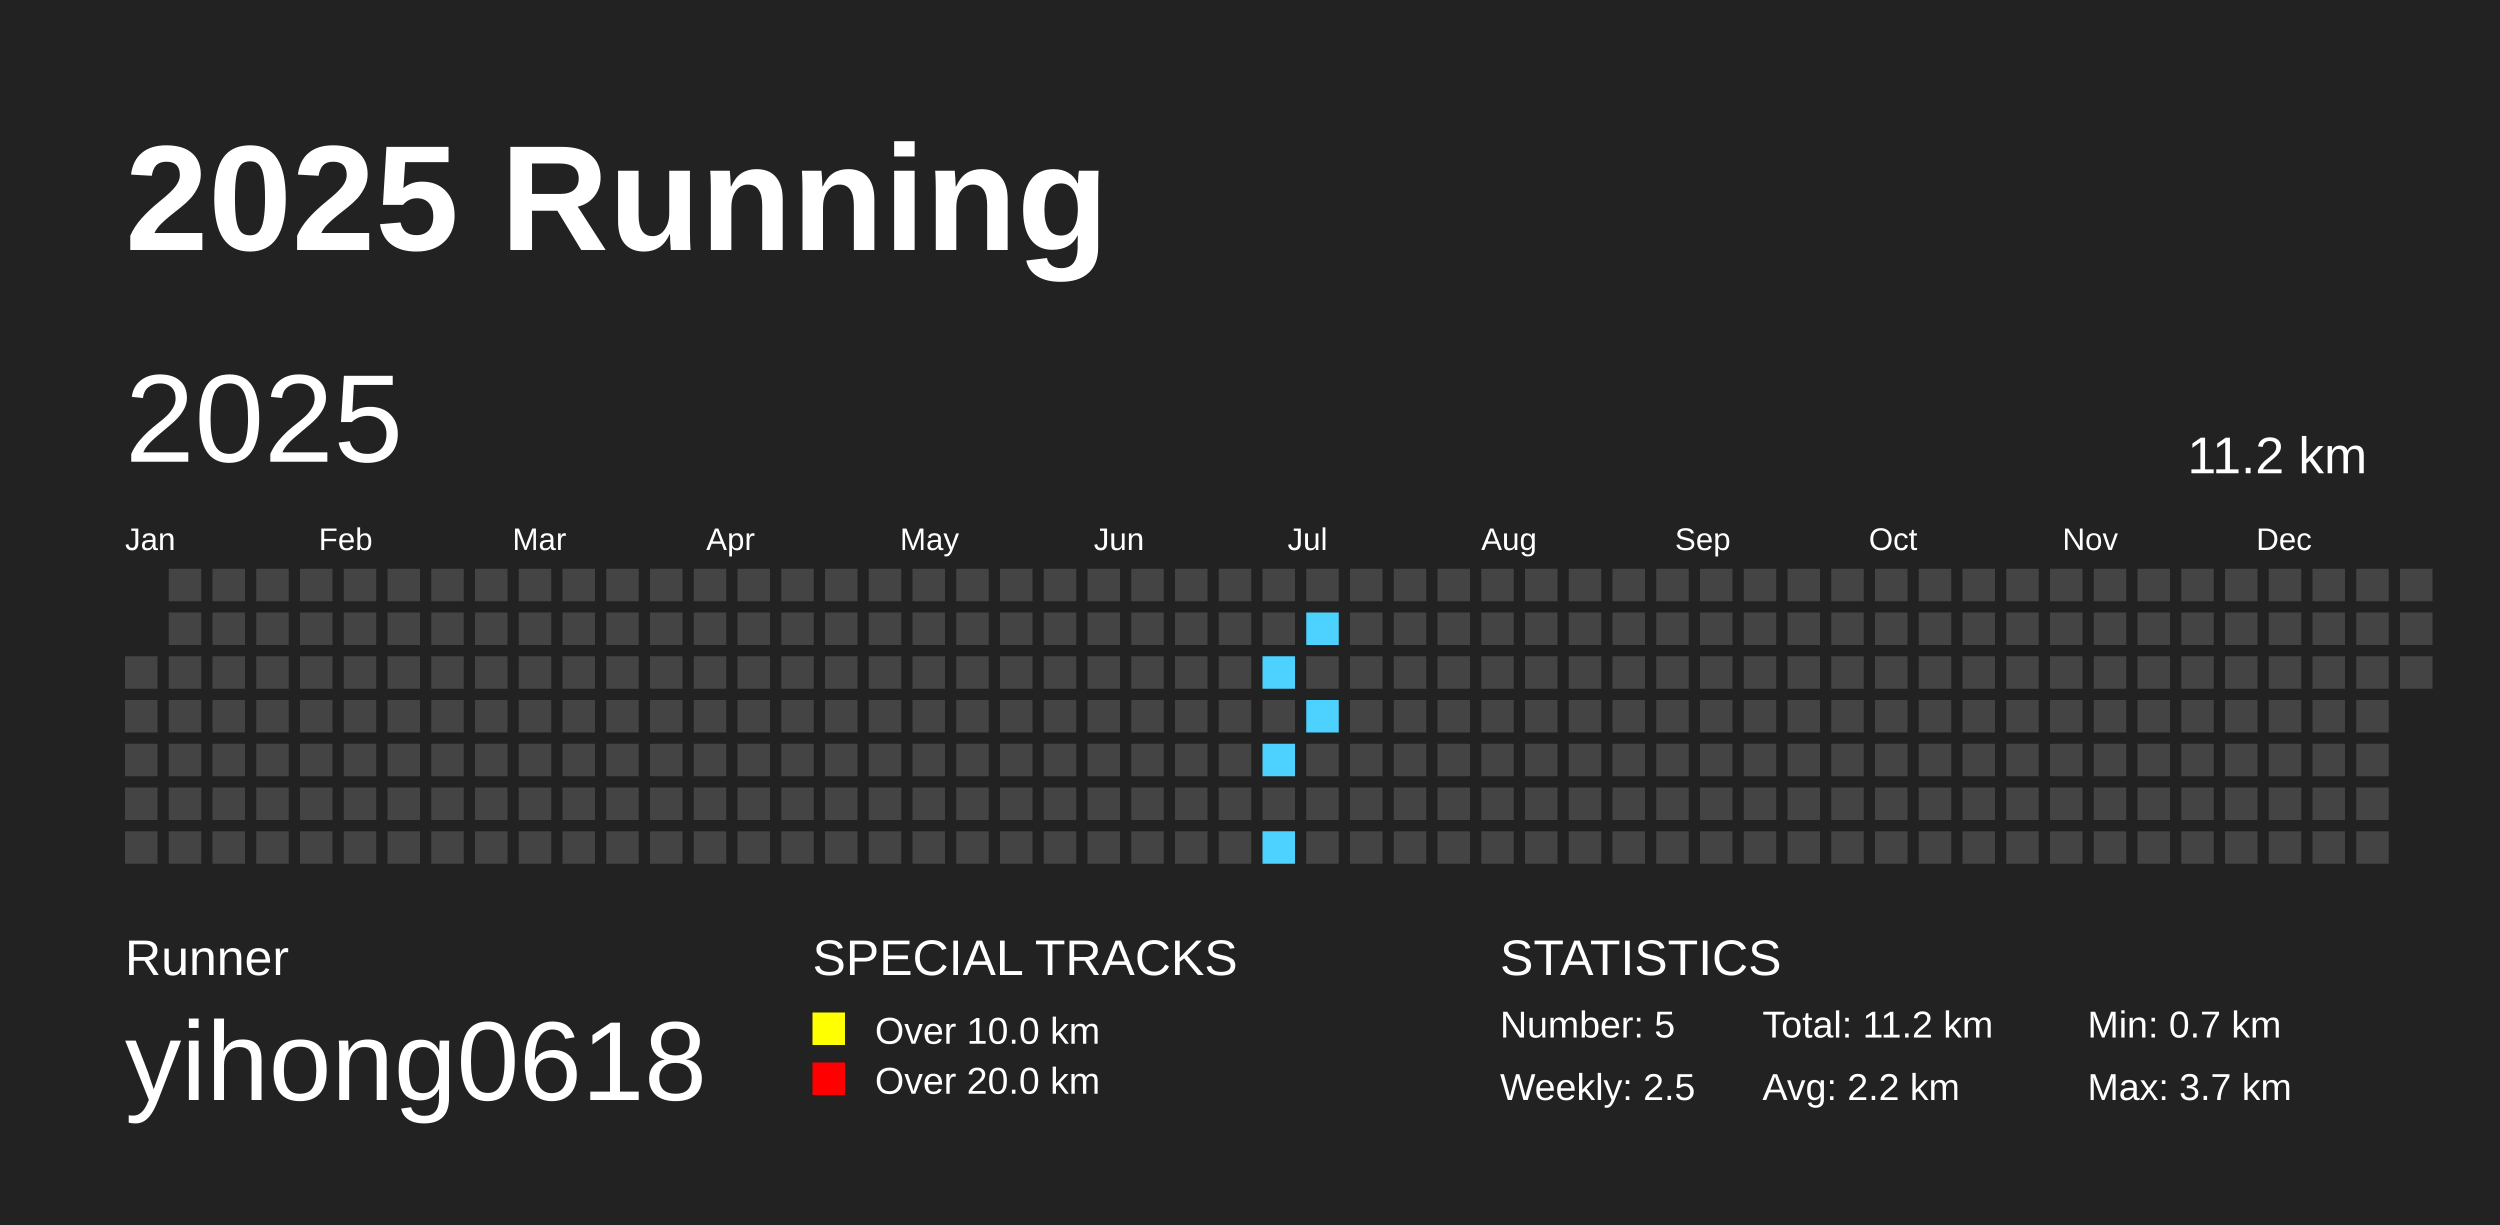
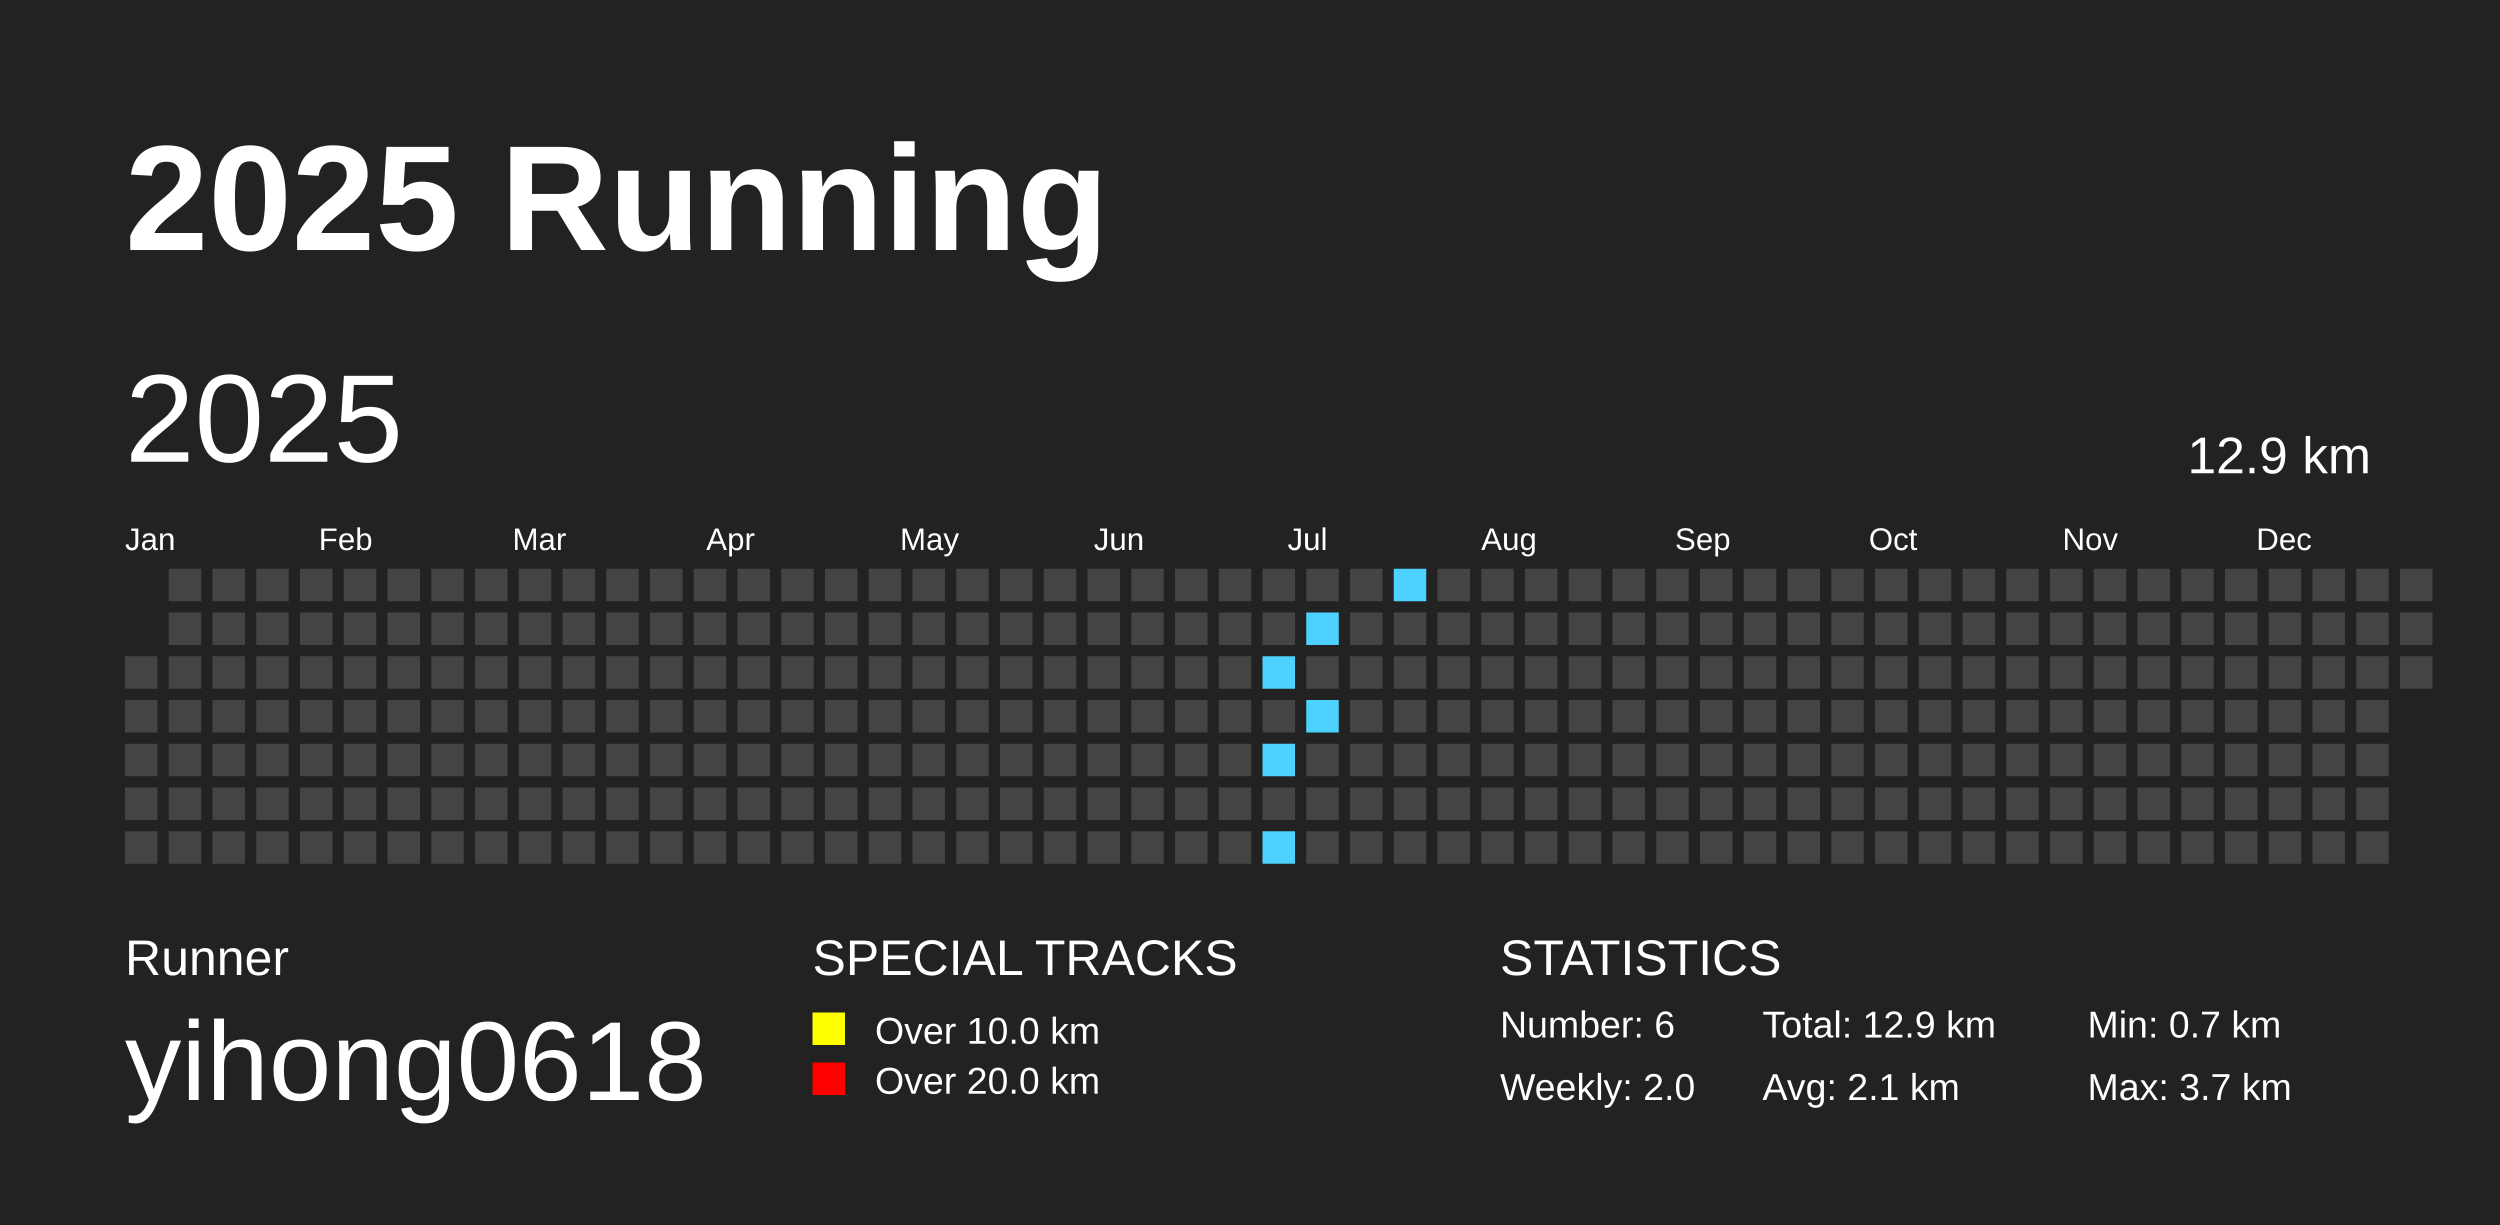
<svg xmlns="http://www.w3.org/2000/svg" baseProfile="full" height="98mm" version="1.1" viewBox="0,0,200,98" width="200mm">
  <defs />
  <rect fill="#222222" height="98" width="200" x="0" y="0" />
  <text fill="#FFFFFF" style="font-size:12px; font-family:Arial; font-weight:bold;" x="10" y="20">2025 Running</text>
  <text fill="#FFFFFF" style="font-size:4px; font-family:Arial" x="10" y="78">Runner</text>
  <text fill="#FFFFFF" style="font-size:9px; font-family:Arial" x="10" y="88">yihong0618</text>
  <text fill="#FFFFFF" style="font-size:4px; font-family:Arial" x="65" y="78">SPECIAL TRACKS</text>
  <rect fill="yellow" height="2.6" width="2.6" x="65" y="81" />
  <text fill="#FFFFFF" style="font-size:3px; font-family:Arial" x="70" y="83.5">Over 10.0 km</text>
  <rect fill="red" height="2.6" width="2.6" x="65" y="85" />
  <text fill="#FFFFFF" style="font-size:3px; font-family:Arial" x="70" y="87.5">Over 20.0 km</text>
  <text fill="#FFFFFF" style="font-size:4px; font-family:Arial" x="120" y="78">STATISTICS</text>
-   <text fill="#FFFFFF" style="font-size:3px; font-family:Arial" x="120" y="83">Number: 5</text>
-   <text fill="#FFFFFF" style="font-size:3px; font-family:Arial" x="120" y="88">Weekly: 2.5</text>
-   <text fill="#FFFFFF" style="font-size:3px; font-family:Arial" x="141" y="83">Total: 11.2 km</text>
-   <text fill="#FFFFFF" style="font-size:3px; font-family:Arial" x="141" y="88">Avg: 2.2 km</text>
+   <text fill="#FFFFFF" style="font-size:3px; font-family:Arial" x="120" y="83">Number: 6</text>
+   <text fill="#FFFFFF" style="font-size:3px; font-family:Arial" x="120" y="88">Weekly: 2.0</text>
+   <text fill="#FFFFFF" style="font-size:3px; font-family:Arial" x="141" y="83">Total: 12.9 km</text>
+   <text fill="#FFFFFF" style="font-size:3px; font-family:Arial" x="141" y="88">Avg: 2.1 km</text>
  <text fill="#FFFFFF" style="font-size:3px; font-family:Arial" x="167" y="83">Min: 0.7 km</text>
  <text fill="#FFFFFF" style="font-size:3px; font-family:Arial" x="167" y="88">Max: 3.7 km</text>
  <text dominant-baseline="hanging" fill="#FFFFFF" style="font-size:10.0px; font-family:Arial;" x="10" y="30">2025</text>
-   <text dominant-baseline="hanging" fill="#FFFFFF" style="font-size:4.125px; font-family:Arial;" x="175" y="35">11.2 km</text>
+   <text dominant-baseline="hanging" fill="#FFFFFF" style="font-size:4.125px; font-family:Arial;" x="175" y="35">12.9 km</text>
  <text fill="#FFFFFF" style="font-size:2.5px; font-family:Arial" x="10.0" y="44">Jan</text>
  <text fill="#FFFFFF" style="font-size:2.5px; font-family:Arial" x="25.5" y="44">Feb</text>
  <text fill="#FFFFFF" style="font-size:2.5px; font-family:Arial" x="41.0" y="44">Mar</text>
  <text fill="#FFFFFF" style="font-size:2.5px; font-family:Arial" x="56.5" y="44">Apr</text>
  <text fill="#FFFFFF" style="font-size:2.5px; font-family:Arial" x="72.0" y="44">May</text>
  <text fill="#FFFFFF" style="font-size:2.5px; font-family:Arial" x="87.5" y="44">Jun</text>
  <text fill="#FFFFFF" style="font-size:2.5px; font-family:Arial" x="103.0" y="44">Jul</text>
  <text fill="#FFFFFF" style="font-size:2.5px; font-family:Arial" x="118.5" y="44">Aug</text>
  <text fill="#FFFFFF" style="font-size:2.5px; font-family:Arial" x="134.0" y="44">Sep</text>
  <text fill="#FFFFFF" style="font-size:2.5px; font-family:Arial" x="149.5" y="44">Oct</text>
  <text fill="#FFFFFF" style="font-size:2.5px; font-family:Arial" x="165.0" y="44">Nov</text>
  <text fill="#FFFFFF" style="font-size:2.5px; font-family:Arial" x="180.5" y="44">Dec</text>
  <rect fill="#444444" height="2.6" width="2.6" x="10.0" y="52.5" />
  <rect fill="#444444" height="2.6" width="2.6" x="10.0" y="56.0" />
  <rect fill="#444444" height="2.6" width="2.6" x="10.0" y="59.5" />
  <rect fill="#444444" height="2.6" width="2.6" x="10.0" y="63.0" />
  <rect fill="#444444" height="2.6" width="2.6" x="10.0" y="66.5" />
  <rect fill="#444444" height="2.6" width="2.6" x="13.5" y="45.5" />
  <rect fill="#444444" height="2.6" width="2.6" x="13.5" y="49.0" />
  <rect fill="#444444" height="2.6" width="2.6" x="13.5" y="52.5" />
  <rect fill="#444444" height="2.6" width="2.6" x="13.5" y="56.0" />
  <rect fill="#444444" height="2.6" width="2.6" x="13.5" y="59.5" />
  <rect fill="#444444" height="2.6" width="2.6" x="13.5" y="63.0" />
  <rect fill="#444444" height="2.6" width="2.6" x="13.5" y="66.5" />
  <rect fill="#444444" height="2.6" width="2.6" x="17.0" y="45.5" />
  <rect fill="#444444" height="2.6" width="2.6" x="17.0" y="49.0" />
  <rect fill="#444444" height="2.6" width="2.6" x="17.0" y="52.5" />
  <rect fill="#444444" height="2.6" width="2.6" x="17.0" y="56.0" />
  <rect fill="#444444" height="2.6" width="2.6" x="17.0" y="59.5" />
  <rect fill="#444444" height="2.6" width="2.6" x="17.0" y="63.0" />
  <rect fill="#444444" height="2.6" width="2.6" x="17.0" y="66.5" />
  <rect fill="#444444" height="2.6" width="2.6" x="20.5" y="45.5" />
  <rect fill="#444444" height="2.6" width="2.6" x="20.5" y="49.0" />
  <rect fill="#444444" height="2.6" width="2.6" x="20.5" y="52.5" />
  <rect fill="#444444" height="2.6" width="2.6" x="20.5" y="56.0" />
  <rect fill="#444444" height="2.6" width="2.6" x="20.5" y="59.5" />
  <rect fill="#444444" height="2.6" width="2.6" x="20.5" y="63.0" />
  <rect fill="#444444" height="2.6" width="2.6" x="20.5" y="66.5" />
  <rect fill="#444444" height="2.6" width="2.6" x="24.0" y="45.5" />
  <rect fill="#444444" height="2.6" width="2.6" x="24.0" y="49.0" />
  <rect fill="#444444" height="2.6" width="2.6" x="24.0" y="52.5" />
  <rect fill="#444444" height="2.6" width="2.6" x="24.0" y="56.0" />
  <rect fill="#444444" height="2.6" width="2.6" x="24.0" y="59.5" />
  <rect fill="#444444" height="2.6" width="2.6" x="24.0" y="63.0" />
  <rect fill="#444444" height="2.6" width="2.6" x="24.0" y="66.5" />
  <rect fill="#444444" height="2.6" width="2.6" x="27.5" y="45.5" />
  <rect fill="#444444" height="2.6" width="2.6" x="27.5" y="49.0" />
  <rect fill="#444444" height="2.6" width="2.6" x="27.5" y="52.5" />
  <rect fill="#444444" height="2.6" width="2.6" x="27.5" y="56.0" />
  <rect fill="#444444" height="2.6" width="2.6" x="27.5" y="59.5" />
  <rect fill="#444444" height="2.6" width="2.6" x="27.5" y="63.0" />
  <rect fill="#444444" height="2.6" width="2.6" x="27.5" y="66.5" />
  <rect fill="#444444" height="2.6" width="2.6" x="31.0" y="45.5" />
  <rect fill="#444444" height="2.6" width="2.6" x="31.0" y="49.0" />
  <rect fill="#444444" height="2.6" width="2.6" x="31.0" y="52.5" />
  <rect fill="#444444" height="2.6" width="2.6" x="31.0" y="56.0" />
  <rect fill="#444444" height="2.6" width="2.6" x="31.0" y="59.5" />
  <rect fill="#444444" height="2.6" width="2.6" x="31.0" y="63.0" />
  <rect fill="#444444" height="2.6" width="2.6" x="31.0" y="66.5" />
  <rect fill="#444444" height="2.6" width="2.6" x="34.5" y="45.5" />
  <rect fill="#444444" height="2.6" width="2.6" x="34.5" y="49.0" />
  <rect fill="#444444" height="2.6" width="2.6" x="34.5" y="52.5" />
  <rect fill="#444444" height="2.6" width="2.6" x="34.5" y="56.0" />
  <rect fill="#444444" height="2.6" width="2.6" x="34.5" y="59.5" />
  <rect fill="#444444" height="2.6" width="2.6" x="34.5" y="63.0" />
  <rect fill="#444444" height="2.6" width="2.6" x="34.5" y="66.5" />
  <rect fill="#444444" height="2.6" width="2.6" x="38.0" y="45.5" />
  <rect fill="#444444" height="2.6" width="2.6" x="38.0" y="49.0" />
  <rect fill="#444444" height="2.6" width="2.6" x="38.0" y="52.5" />
  <rect fill="#444444" height="2.6" width="2.6" x="38.0" y="56.0" />
  <rect fill="#444444" height="2.6" width="2.6" x="38.0" y="59.5" />
  <rect fill="#444444" height="2.6" width="2.6" x="38.0" y="63.0" />
  <rect fill="#444444" height="2.6" width="2.6" x="38.0" y="66.5" />
  <rect fill="#444444" height="2.6" width="2.6" x="41.5" y="45.5" />
  <rect fill="#444444" height="2.6" width="2.6" x="41.5" y="49.0" />
  <rect fill="#444444" height="2.6" width="2.6" x="41.5" y="52.5" />
  <rect fill="#444444" height="2.6" width="2.6" x="41.5" y="56.0" />
  <rect fill="#444444" height="2.6" width="2.6" x="41.5" y="59.5" />
  <rect fill="#444444" height="2.6" width="2.6" x="41.5" y="63.0" />
  <rect fill="#444444" height="2.6" width="2.6" x="41.5" y="66.5" />
  <rect fill="#444444" height="2.6" width="2.6" x="45.0" y="45.5" />
  <rect fill="#444444" height="2.6" width="2.6" x="45.0" y="49.0" />
  <rect fill="#444444" height="2.6" width="2.6" x="45.0" y="52.5" />
  <rect fill="#444444" height="2.6" width="2.6" x="45.0" y="56.0" />
  <rect fill="#444444" height="2.6" width="2.6" x="45.0" y="59.5" />
  <rect fill="#444444" height="2.6" width="2.6" x="45.0" y="63.0" />
  <rect fill="#444444" height="2.6" width="2.6" x="45.0" y="66.5" />
  <rect fill="#444444" height="2.6" width="2.6" x="48.5" y="45.5" />
  <rect fill="#444444" height="2.6" width="2.6" x="48.5" y="49.0" />
  <rect fill="#444444" height="2.6" width="2.6" x="48.5" y="52.5" />
  <rect fill="#444444" height="2.6" width="2.6" x="48.5" y="56.0" />
  <rect fill="#444444" height="2.6" width="2.6" x="48.5" y="59.5" />
  <rect fill="#444444" height="2.6" width="2.6" x="48.5" y="63.0" />
  <rect fill="#444444" height="2.6" width="2.6" x="48.5" y="66.5" />
  <rect fill="#444444" height="2.6" width="2.6" x="52.0" y="45.5" />
  <rect fill="#444444" height="2.6" width="2.6" x="52.0" y="49.0" />
  <rect fill="#444444" height="2.6" width="2.6" x="52.0" y="52.5" />
  <rect fill="#444444" height="2.6" width="2.6" x="52.0" y="56.0" />
  <rect fill="#444444" height="2.6" width="2.6" x="52.0" y="59.5" />
  <rect fill="#444444" height="2.6" width="2.6" x="52.0" y="63.0" />
  <rect fill="#444444" height="2.6" width="2.6" x="52.0" y="66.5" />
  <rect fill="#444444" height="2.6" width="2.6" x="55.5" y="45.5" />
  <rect fill="#444444" height="2.6" width="2.6" x="55.5" y="49.0" />
  <rect fill="#444444" height="2.6" width="2.6" x="55.5" y="52.5" />
  <rect fill="#444444" height="2.6" width="2.6" x="55.5" y="56.0" />
  <rect fill="#444444" height="2.6" width="2.6" x="55.5" y="59.5" />
  <rect fill="#444444" height="2.6" width="2.6" x="55.5" y="63.0" />
  <rect fill="#444444" height="2.6" width="2.6" x="55.5" y="66.5" />
  <rect fill="#444444" height="2.6" width="2.6" x="59.0" y="45.5" />
  <rect fill="#444444" height="2.6" width="2.6" x="59.0" y="49.0" />
  <rect fill="#444444" height="2.6" width="2.6" x="59.0" y="52.5" />
  <rect fill="#444444" height="2.6" width="2.6" x="59.0" y="56.0" />
  <rect fill="#444444" height="2.6" width="2.6" x="59.0" y="59.5" />
  <rect fill="#444444" height="2.6" width="2.6" x="59.0" y="63.0" />
  <rect fill="#444444" height="2.6" width="2.6" x="59.0" y="66.5" />
  <rect fill="#444444" height="2.6" width="2.6" x="62.5" y="45.5" />
  <rect fill="#444444" height="2.6" width="2.6" x="62.5" y="49.0" />
  <rect fill="#444444" height="2.6" width="2.6" x="62.5" y="52.5" />
  <rect fill="#444444" height="2.6" width="2.6" x="62.5" y="56.0" />
  <rect fill="#444444" height="2.6" width="2.6" x="62.5" y="59.5" />
  <rect fill="#444444" height="2.6" width="2.6" x="62.5" y="63.0" />
  <rect fill="#444444" height="2.6" width="2.6" x="62.5" y="66.5" />
  <rect fill="#444444" height="2.6" width="2.6" x="66.0" y="45.5" />
  <rect fill="#444444" height="2.6" width="2.6" x="66.0" y="49.0" />
  <rect fill="#444444" height="2.6" width="2.6" x="66.0" y="52.5" />
  <rect fill="#444444" height="2.6" width="2.6" x="66.0" y="56.0" />
  <rect fill="#444444" height="2.6" width="2.6" x="66.0" y="59.5" />
  <rect fill="#444444" height="2.6" width="2.6" x="66.0" y="63.0" />
  <rect fill="#444444" height="2.6" width="2.6" x="66.0" y="66.5" />
  <rect fill="#444444" height="2.6" width="2.6" x="69.5" y="45.5" />
  <rect fill="#444444" height="2.6" width="2.6" x="69.5" y="49.0" />
  <rect fill="#444444" height="2.6" width="2.6" x="69.5" y="52.5" />
  <rect fill="#444444" height="2.6" width="2.6" x="69.5" y="56.0" />
  <rect fill="#444444" height="2.6" width="2.6" x="69.5" y="59.5" />
  <rect fill="#444444" height="2.6" width="2.6" x="69.5" y="63.0" />
  <rect fill="#444444" height="2.6" width="2.6" x="69.5" y="66.5" />
  <rect fill="#444444" height="2.6" width="2.6" x="73.0" y="45.5" />
  <rect fill="#444444" height="2.6" width="2.6" x="73.0" y="49.0" />
  <rect fill="#444444" height="2.6" width="2.6" x="73.0" y="52.5" />
  <rect fill="#444444" height="2.6" width="2.6" x="73.0" y="56.0" />
  <rect fill="#444444" height="2.6" width="2.6" x="73.0" y="59.5" />
  <rect fill="#444444" height="2.6" width="2.6" x="73.0" y="63.0" />
  <rect fill="#444444" height="2.6" width="2.6" x="73.0" y="66.5" />
  <rect fill="#444444" height="2.6" width="2.6" x="76.5" y="45.5" />
  <rect fill="#444444" height="2.6" width="2.6" x="76.5" y="49.0" />
  <rect fill="#444444" height="2.6" width="2.6" x="76.5" y="52.5" />
  <rect fill="#444444" height="2.6" width="2.6" x="76.5" y="56.0" />
  <rect fill="#444444" height="2.6" width="2.6" x="76.5" y="59.5" />
  <rect fill="#444444" height="2.6" width="2.6" x="76.5" y="63.0" />
  <rect fill="#444444" height="2.6" width="2.6" x="76.5" y="66.5" />
  <rect fill="#444444" height="2.6" width="2.6" x="80.0" y="45.5" />
  <rect fill="#444444" height="2.6" width="2.6" x="80.0" y="49.0" />
  <rect fill="#444444" height="2.6" width="2.6" x="80.0" y="52.5" />
  <rect fill="#444444" height="2.6" width="2.6" x="80.0" y="56.0" />
  <rect fill="#444444" height="2.6" width="2.6" x="80.0" y="59.5" />
  <rect fill="#444444" height="2.6" width="2.6" x="80.0" y="63.0" />
  <rect fill="#444444" height="2.6" width="2.6" x="80.0" y="66.5" />
  <rect fill="#444444" height="2.6" width="2.6" x="83.5" y="45.5" />
  <rect fill="#444444" height="2.6" width="2.6" x="83.5" y="49.0" />
  <rect fill="#444444" height="2.6" width="2.6" x="83.5" y="52.5" />
  <rect fill="#444444" height="2.6" width="2.6" x="83.5" y="56.0" />
  <rect fill="#444444" height="2.6" width="2.6" x="83.5" y="59.5" />
  <rect fill="#444444" height="2.6" width="2.6" x="83.5" y="63.0" />
  <rect fill="#444444" height="2.6" width="2.6" x="83.5" y="66.5" />
  <rect fill="#444444" height="2.6" width="2.6" x="87.0" y="45.5" />
  <rect fill="#444444" height="2.6" width="2.6" x="87.0" y="49.0" />
  <rect fill="#444444" height="2.6" width="2.6" x="87.0" y="52.5" />
  <rect fill="#444444" height="2.6" width="2.6" x="87.0" y="56.0" />
  <rect fill="#444444" height="2.6" width="2.6" x="87.0" y="59.5" />
  <rect fill="#444444" height="2.6" width="2.6" x="87.0" y="63.0" />
  <rect fill="#444444" height="2.6" width="2.6" x="87.0" y="66.5" />
  <rect fill="#444444" height="2.6" width="2.6" x="90.5" y="45.5" />
  <rect fill="#444444" height="2.6" width="2.6" x="90.5" y="49.0" />
  <rect fill="#444444" height="2.6" width="2.6" x="90.5" y="52.5" />
  <rect fill="#444444" height="2.6" width="2.6" x="90.5" y="56.0" />
  <rect fill="#444444" height="2.6" width="2.6" x="90.5" y="59.5" />
  <rect fill="#444444" height="2.6" width="2.6" x="90.5" y="63.0" />
  <rect fill="#444444" height="2.6" width="2.6" x="90.5" y="66.5" />
  <rect fill="#444444" height="2.6" width="2.6" x="94.0" y="45.5" />
  <rect fill="#444444" height="2.6" width="2.6" x="94.0" y="49.0" />
  <rect fill="#444444" height="2.6" width="2.6" x="94.0" y="52.5" />
  <rect fill="#444444" height="2.6" width="2.6" x="94.0" y="56.0" />
  <rect fill="#444444" height="2.6" width="2.6" x="94.0" y="59.5" />
  <rect fill="#444444" height="2.6" width="2.6" x="94.0" y="63.0" />
  <rect fill="#444444" height="2.6" width="2.6" x="94.0" y="66.5" />
  <rect fill="#444444" height="2.6" width="2.6" x="97.5" y="45.5" />
  <rect fill="#444444" height="2.6" width="2.6" x="97.5" y="49.0" />
  <rect fill="#444444" height="2.6" width="2.6" x="97.5" y="52.5" />
  <rect fill="#444444" height="2.6" width="2.6" x="97.5" y="56.0" />
  <rect fill="#444444" height="2.6" width="2.6" x="97.5" y="59.5" />
  <rect fill="#444444" height="2.6" width="2.6" x="97.5" y="63.0" />
  <rect fill="#444444" height="2.6" width="2.6" x="97.5" y="66.5" />
  <rect fill="#444444" height="2.6" width="2.6" x="101.0" y="45.5" />
  <rect fill="#444444" height="2.6" width="2.6" x="101.0" y="49.0" />
  <rect fill="#4DD2FF" height="2.6" width="2.6" x="101.0" y="52.5" />
  <rect fill="#444444" height="2.6" width="2.6" x="101.0" y="56.0" />
  <rect fill="#4DD2FF" height="2.6" width="2.6" x="101.0" y="59.5" />
  <rect fill="#444444" height="2.6" width="2.6" x="101.0" y="63.0" />
  <rect fill="#4DD2FF" height="2.6" width="2.6" x="101.0" y="66.5" />
  <rect fill="#444444" height="2.6" width="2.6" x="104.5" y="45.5" />
  <rect fill="#4DD2FF" height="2.6" width="2.6" x="104.5" y="49.0" />
  <rect fill="#444444" height="2.6" width="2.6" x="104.5" y="52.5" />
  <rect fill="#4DD2FF" height="2.6" width="2.6" x="104.5" y="56.0" />
  <rect fill="#444444" height="2.6" width="2.6" x="104.5" y="59.5" />
  <rect fill="#444444" height="2.6" width="2.6" x="104.5" y="63.0" />
  <rect fill="#444444" height="2.6" width="2.6" x="104.5" y="66.5" />
  <rect fill="#444444" height="2.6" width="2.6" x="108.0" y="45.5" />
  <rect fill="#444444" height="2.6" width="2.6" x="108.0" y="49.0" />
  <rect fill="#444444" height="2.6" width="2.6" x="108.0" y="52.5" />
  <rect fill="#444444" height="2.6" width="2.6" x="108.0" y="56.0" />
  <rect fill="#444444" height="2.6" width="2.6" x="108.0" y="59.5" />
  <rect fill="#444444" height="2.6" width="2.6" x="108.0" y="63.0" />
  <rect fill="#444444" height="2.6" width="2.6" x="108.0" y="66.5" />
-   <rect fill="#444444" height="2.6" width="2.6" x="111.5" y="45.5" />
+   <rect fill="#4DD2FF" height="2.6" width="2.6" x="111.5" y="45.5" />
  <rect fill="#444444" height="2.6" width="2.6" x="111.5" y="49.0" />
  <rect fill="#444444" height="2.6" width="2.6" x="111.5" y="52.5" />
  <rect fill="#444444" height="2.6" width="2.6" x="111.5" y="56.0" />
  <rect fill="#444444" height="2.6" width="2.6" x="111.5" y="59.5" />
  <rect fill="#444444" height="2.6" width="2.6" x="111.5" y="63.0" />
  <rect fill="#444444" height="2.6" width="2.6" x="111.5" y="66.5" />
  <rect fill="#444444" height="2.6" width="2.6" x="115.0" y="45.5" />
  <rect fill="#444444" height="2.6" width="2.6" x="115.0" y="49.0" />
  <rect fill="#444444" height="2.6" width="2.6" x="115.0" y="52.5" />
  <rect fill="#444444" height="2.6" width="2.6" x="115.0" y="56.0" />
  <rect fill="#444444" height="2.6" width="2.6" x="115.0" y="59.5" />
  <rect fill="#444444" height="2.6" width="2.6" x="115.0" y="63.0" />
  <rect fill="#444444" height="2.6" width="2.6" x="115.0" y="66.5" />
  <rect fill="#444444" height="2.6" width="2.6" x="118.5" y="45.5" />
  <rect fill="#444444" height="2.6" width="2.6" x="118.5" y="49.0" />
  <rect fill="#444444" height="2.6" width="2.6" x="118.5" y="52.5" />
  <rect fill="#444444" height="2.6" width="2.6" x="118.5" y="56.0" />
  <rect fill="#444444" height="2.6" width="2.6" x="118.5" y="59.5" />
  <rect fill="#444444" height="2.6" width="2.6" x="118.5" y="63.0" />
  <rect fill="#444444" height="2.6" width="2.6" x="118.5" y="66.5" />
  <rect fill="#444444" height="2.6" width="2.6" x="122.0" y="45.5" />
  <rect fill="#444444" height="2.6" width="2.6" x="122.0" y="49.0" />
  <rect fill="#444444" height="2.6" width="2.6" x="122.0" y="52.5" />
  <rect fill="#444444" height="2.6" width="2.6" x="122.0" y="56.0" />
  <rect fill="#444444" height="2.6" width="2.6" x="122.0" y="59.5" />
  <rect fill="#444444" height="2.6" width="2.6" x="122.0" y="63.0" />
  <rect fill="#444444" height="2.6" width="2.6" x="122.0" y="66.5" />
  <rect fill="#444444" height="2.6" width="2.6" x="125.5" y="45.5" />
  <rect fill="#444444" height="2.6" width="2.6" x="125.5" y="49.0" />
  <rect fill="#444444" height="2.6" width="2.6" x="125.5" y="52.5" />
  <rect fill="#444444" height="2.6" width="2.6" x="125.5" y="56.0" />
  <rect fill="#444444" height="2.6" width="2.6" x="125.5" y="59.5" />
  <rect fill="#444444" height="2.6" width="2.6" x="125.5" y="63.0" />
  <rect fill="#444444" height="2.6" width="2.6" x="125.5" y="66.5" />
  <rect fill="#444444" height="2.6" width="2.6" x="129.0" y="45.5" />
  <rect fill="#444444" height="2.6" width="2.6" x="129.0" y="49.0" />
  <rect fill="#444444" height="2.6" width="2.6" x="129.0" y="52.5" />
  <rect fill="#444444" height="2.6" width="2.6" x="129.0" y="56.0" />
  <rect fill="#444444" height="2.6" width="2.6" x="129.0" y="59.5" />
  <rect fill="#444444" height="2.6" width="2.6" x="129.0" y="63.0" />
  <rect fill="#444444" height="2.6" width="2.6" x="129.0" y="66.5" />
  <rect fill="#444444" height="2.6" width="2.6" x="132.5" y="45.5" />
  <rect fill="#444444" height="2.6" width="2.6" x="132.5" y="49.0" />
  <rect fill="#444444" height="2.6" width="2.6" x="132.5" y="52.5" />
  <rect fill="#444444" height="2.6" width="2.6" x="132.5" y="56.0" />
  <rect fill="#444444" height="2.6" width="2.6" x="132.5" y="59.5" />
  <rect fill="#444444" height="2.6" width="2.6" x="132.5" y="63.0" />
  <rect fill="#444444" height="2.6" width="2.6" x="132.5" y="66.5" />
  <rect fill="#444444" height="2.6" width="2.6" x="136.0" y="45.5" />
  <rect fill="#444444" height="2.6" width="2.6" x="136.0" y="49.0" />
  <rect fill="#444444" height="2.6" width="2.6" x="136.0" y="52.5" />
  <rect fill="#444444" height="2.6" width="2.6" x="136.0" y="56.0" />
  <rect fill="#444444" height="2.6" width="2.6" x="136.0" y="59.5" />
  <rect fill="#444444" height="2.6" width="2.6" x="136.0" y="63.0" />
  <rect fill="#444444" height="2.6" width="2.6" x="136.0" y="66.5" />
  <rect fill="#444444" height="2.6" width="2.6" x="139.5" y="45.5" />
  <rect fill="#444444" height="2.6" width="2.6" x="139.5" y="49.0" />
  <rect fill="#444444" height="2.6" width="2.6" x="139.5" y="52.5" />
  <rect fill="#444444" height="2.6" width="2.6" x="139.5" y="56.0" />
  <rect fill="#444444" height="2.6" width="2.6" x="139.5" y="59.5" />
  <rect fill="#444444" height="2.6" width="2.6" x="139.5" y="63.0" />
  <rect fill="#444444" height="2.6" width="2.6" x="139.5" y="66.5" />
  <rect fill="#444444" height="2.6" width="2.6" x="143.0" y="45.5" />
  <rect fill="#444444" height="2.6" width="2.6" x="143.0" y="49.0" />
  <rect fill="#444444" height="2.6" width="2.6" x="143.0" y="52.5" />
  <rect fill="#444444" height="2.6" width="2.6" x="143.0" y="56.0" />
  <rect fill="#444444" height="2.6" width="2.6" x="143.0" y="59.5" />
  <rect fill="#444444" height="2.6" width="2.6" x="143.0" y="63.0" />
  <rect fill="#444444" height="2.6" width="2.6" x="143.0" y="66.5" />
  <rect fill="#444444" height="2.6" width="2.6" x="146.5" y="45.5" />
  <rect fill="#444444" height="2.6" width="2.6" x="146.5" y="49.0" />
  <rect fill="#444444" height="2.6" width="2.6" x="146.5" y="52.5" />
  <rect fill="#444444" height="2.6" width="2.6" x="146.5" y="56.0" />
  <rect fill="#444444" height="2.6" width="2.6" x="146.5" y="59.5" />
  <rect fill="#444444" height="2.6" width="2.6" x="146.5" y="63.0" />
  <rect fill="#444444" height="2.6" width="2.6" x="146.5" y="66.5" />
  <rect fill="#444444" height="2.6" width="2.6" x="150.0" y="45.5" />
  <rect fill="#444444" height="2.6" width="2.6" x="150.0" y="49.0" />
  <rect fill="#444444" height="2.6" width="2.6" x="150.0" y="52.5" />
  <rect fill="#444444" height="2.6" width="2.6" x="150.0" y="56.0" />
  <rect fill="#444444" height="2.6" width="2.6" x="150.0" y="59.5" />
  <rect fill="#444444" height="2.6" width="2.6" x="150.0" y="63.0" />
  <rect fill="#444444" height="2.6" width="2.6" x="150.0" y="66.5" />
  <rect fill="#444444" height="2.6" width="2.6" x="153.5" y="45.5" />
  <rect fill="#444444" height="2.6" width="2.6" x="153.5" y="49.0" />
  <rect fill="#444444" height="2.6" width="2.6" x="153.5" y="52.5" />
  <rect fill="#444444" height="2.6" width="2.6" x="153.5" y="56.0" />
  <rect fill="#444444" height="2.6" width="2.6" x="153.5" y="59.5" />
  <rect fill="#444444" height="2.6" width="2.6" x="153.5" y="63.0" />
  <rect fill="#444444" height="2.6" width="2.6" x="153.5" y="66.5" />
  <rect fill="#444444" height="2.6" width="2.6" x="157.0" y="45.5" />
  <rect fill="#444444" height="2.6" width="2.6" x="157.0" y="49.0" />
  <rect fill="#444444" height="2.6" width="2.6" x="157.0" y="52.5" />
  <rect fill="#444444" height="2.6" width="2.6" x="157.0" y="56.0" />
  <rect fill="#444444" height="2.6" width="2.6" x="157.0" y="59.5" />
  <rect fill="#444444" height="2.6" width="2.6" x="157.0" y="63.0" />
  <rect fill="#444444" height="2.6" width="2.6" x="157.0" y="66.5" />
  <rect fill="#444444" height="2.6" width="2.6" x="160.5" y="45.5" />
  <rect fill="#444444" height="2.6" width="2.6" x="160.5" y="49.0" />
  <rect fill="#444444" height="2.6" width="2.6" x="160.5" y="52.5" />
  <rect fill="#444444" height="2.6" width="2.6" x="160.5" y="56.0" />
  <rect fill="#444444" height="2.6" width="2.6" x="160.5" y="59.5" />
  <rect fill="#444444" height="2.6" width="2.6" x="160.5" y="63.0" />
  <rect fill="#444444" height="2.6" width="2.6" x="160.5" y="66.5" />
  <rect fill="#444444" height="2.6" width="2.6" x="164.0" y="45.5" />
  <rect fill="#444444" height="2.6" width="2.6" x="164.0" y="49.0" />
  <rect fill="#444444" height="2.6" width="2.6" x="164.0" y="52.5" />
  <rect fill="#444444" height="2.6" width="2.6" x="164.0" y="56.0" />
  <rect fill="#444444" height="2.6" width="2.6" x="164.0" y="59.5" />
  <rect fill="#444444" height="2.6" width="2.6" x="164.0" y="63.0" />
  <rect fill="#444444" height="2.6" width="2.6" x="164.0" y="66.5" />
  <rect fill="#444444" height="2.6" width="2.6" x="167.5" y="45.5" />
  <rect fill="#444444" height="2.6" width="2.6" x="167.5" y="49.0" />
  <rect fill="#444444" height="2.6" width="2.6" x="167.5" y="52.5" />
  <rect fill="#444444" height="2.6" width="2.6" x="167.5" y="56.0" />
  <rect fill="#444444" height="2.6" width="2.6" x="167.5" y="59.5" />
  <rect fill="#444444" height="2.6" width="2.6" x="167.5" y="63.0" />
  <rect fill="#444444" height="2.6" width="2.6" x="167.5" y="66.5" />
  <rect fill="#444444" height="2.6" width="2.6" x="171.0" y="45.5" />
  <rect fill="#444444" height="2.6" width="2.6" x="171.0" y="49.0" />
  <rect fill="#444444" height="2.6" width="2.6" x="171.0" y="52.5" />
  <rect fill="#444444" height="2.6" width="2.6" x="171.0" y="56.0" />
  <rect fill="#444444" height="2.6" width="2.6" x="171.0" y="59.5" />
  <rect fill="#444444" height="2.6" width="2.6" x="171.0" y="63.0" />
  <rect fill="#444444" height="2.6" width="2.6" x="171.0" y="66.5" />
  <rect fill="#444444" height="2.6" width="2.6" x="174.5" y="45.5" />
  <rect fill="#444444" height="2.6" width="2.6" x="174.5" y="49.0" />
  <rect fill="#444444" height="2.6" width="2.6" x="174.5" y="52.5" />
  <rect fill="#444444" height="2.6" width="2.6" x="174.5" y="56.0" />
  <rect fill="#444444" height="2.6" width="2.6" x="174.5" y="59.5" />
  <rect fill="#444444" height="2.6" width="2.6" x="174.5" y="63.0" />
  <rect fill="#444444" height="2.6" width="2.6" x="174.5" y="66.5" />
  <rect fill="#444444" height="2.6" width="2.6" x="178.0" y="45.5" />
  <rect fill="#444444" height="2.6" width="2.6" x="178.0" y="49.0" />
  <rect fill="#444444" height="2.6" width="2.6" x="178.0" y="52.5" />
  <rect fill="#444444" height="2.6" width="2.6" x="178.0" y="56.0" />
  <rect fill="#444444" height="2.6" width="2.6" x="178.0" y="59.5" />
  <rect fill="#444444" height="2.6" width="2.6" x="178.0" y="63.0" />
  <rect fill="#444444" height="2.6" width="2.6" x="178.0" y="66.5" />
  <rect fill="#444444" height="2.6" width="2.6" x="181.5" y="45.5" />
  <rect fill="#444444" height="2.6" width="2.6" x="181.5" y="49.0" />
  <rect fill="#444444" height="2.6" width="2.6" x="181.5" y="52.5" />
  <rect fill="#444444" height="2.6" width="2.6" x="181.5" y="56.0" />
  <rect fill="#444444" height="2.6" width="2.6" x="181.5" y="59.5" />
  <rect fill="#444444" height="2.6" width="2.6" x="181.5" y="63.0" />
  <rect fill="#444444" height="2.6" width="2.6" x="181.5" y="66.5" />
  <rect fill="#444444" height="2.6" width="2.6" x="185.0" y="45.5" />
  <rect fill="#444444" height="2.6" width="2.6" x="185.0" y="49.0" />
  <rect fill="#444444" height="2.6" width="2.6" x="185.0" y="52.5" />
  <rect fill="#444444" height="2.6" width="2.6" x="185.0" y="56.0" />
  <rect fill="#444444" height="2.6" width="2.6" x="185.0" y="59.5" />
  <rect fill="#444444" height="2.6" width="2.6" x="185.0" y="63.0" />
  <rect fill="#444444" height="2.6" width="2.6" x="185.0" y="66.5" />
  <rect fill="#444444" height="2.6" width="2.6" x="188.5" y="45.5" />
  <rect fill="#444444" height="2.6" width="2.6" x="188.5" y="49.0" />
  <rect fill="#444444" height="2.6" width="2.6" x="188.5" y="52.5" />
  <rect fill="#444444" height="2.6" width="2.6" x="188.5" y="56.0" />
  <rect fill="#444444" height="2.6" width="2.6" x="188.5" y="59.5" />
  <rect fill="#444444" height="2.6" width="2.6" x="188.5" y="63.0" />
  <rect fill="#444444" height="2.6" width="2.6" x="188.5" y="66.5" />
  <rect fill="#444444" height="2.6" width="2.6" x="192.0" y="45.5" />
  <rect fill="#444444" height="2.6" width="2.6" x="192.0" y="49.0" />
  <rect fill="#444444" height="2.6" width="2.6" x="192.0" y="52.5" />
</svg>
